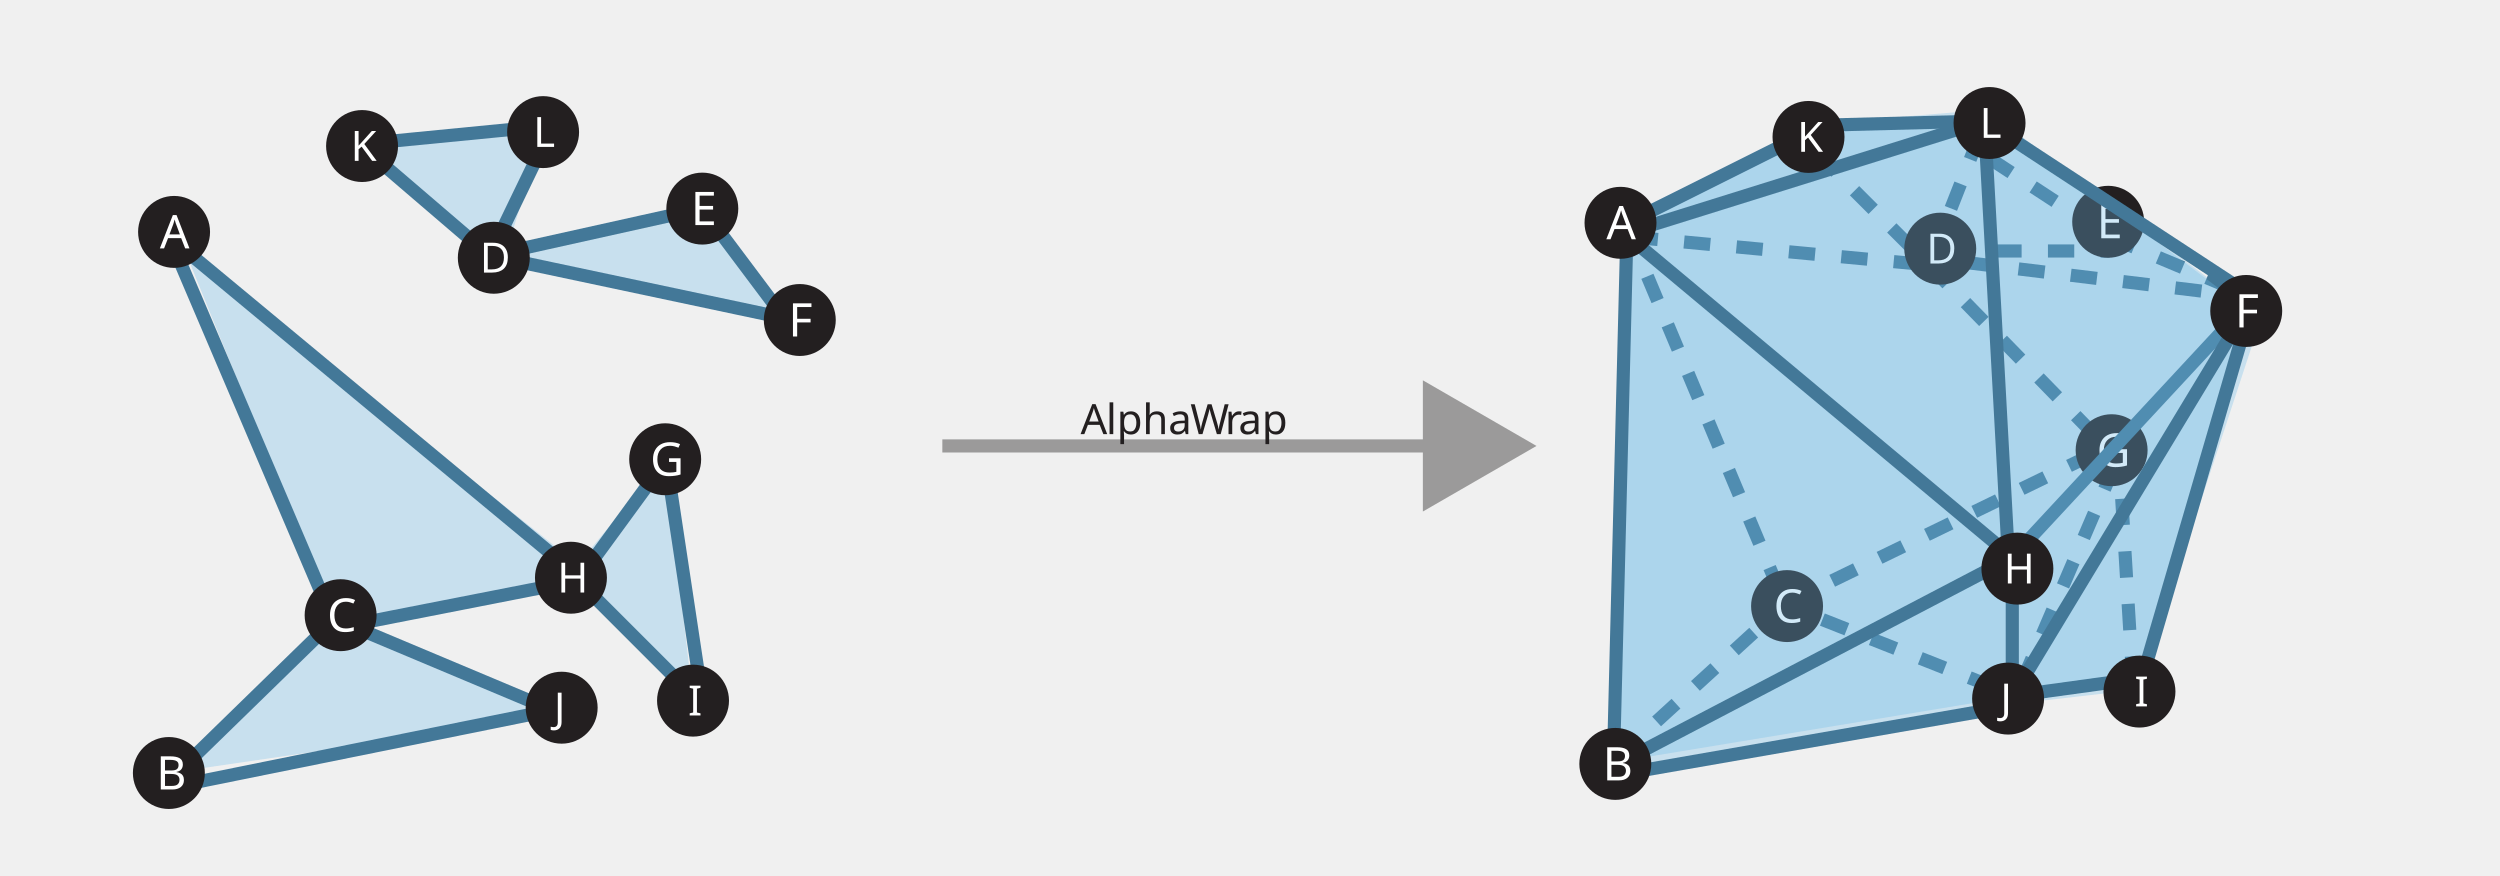
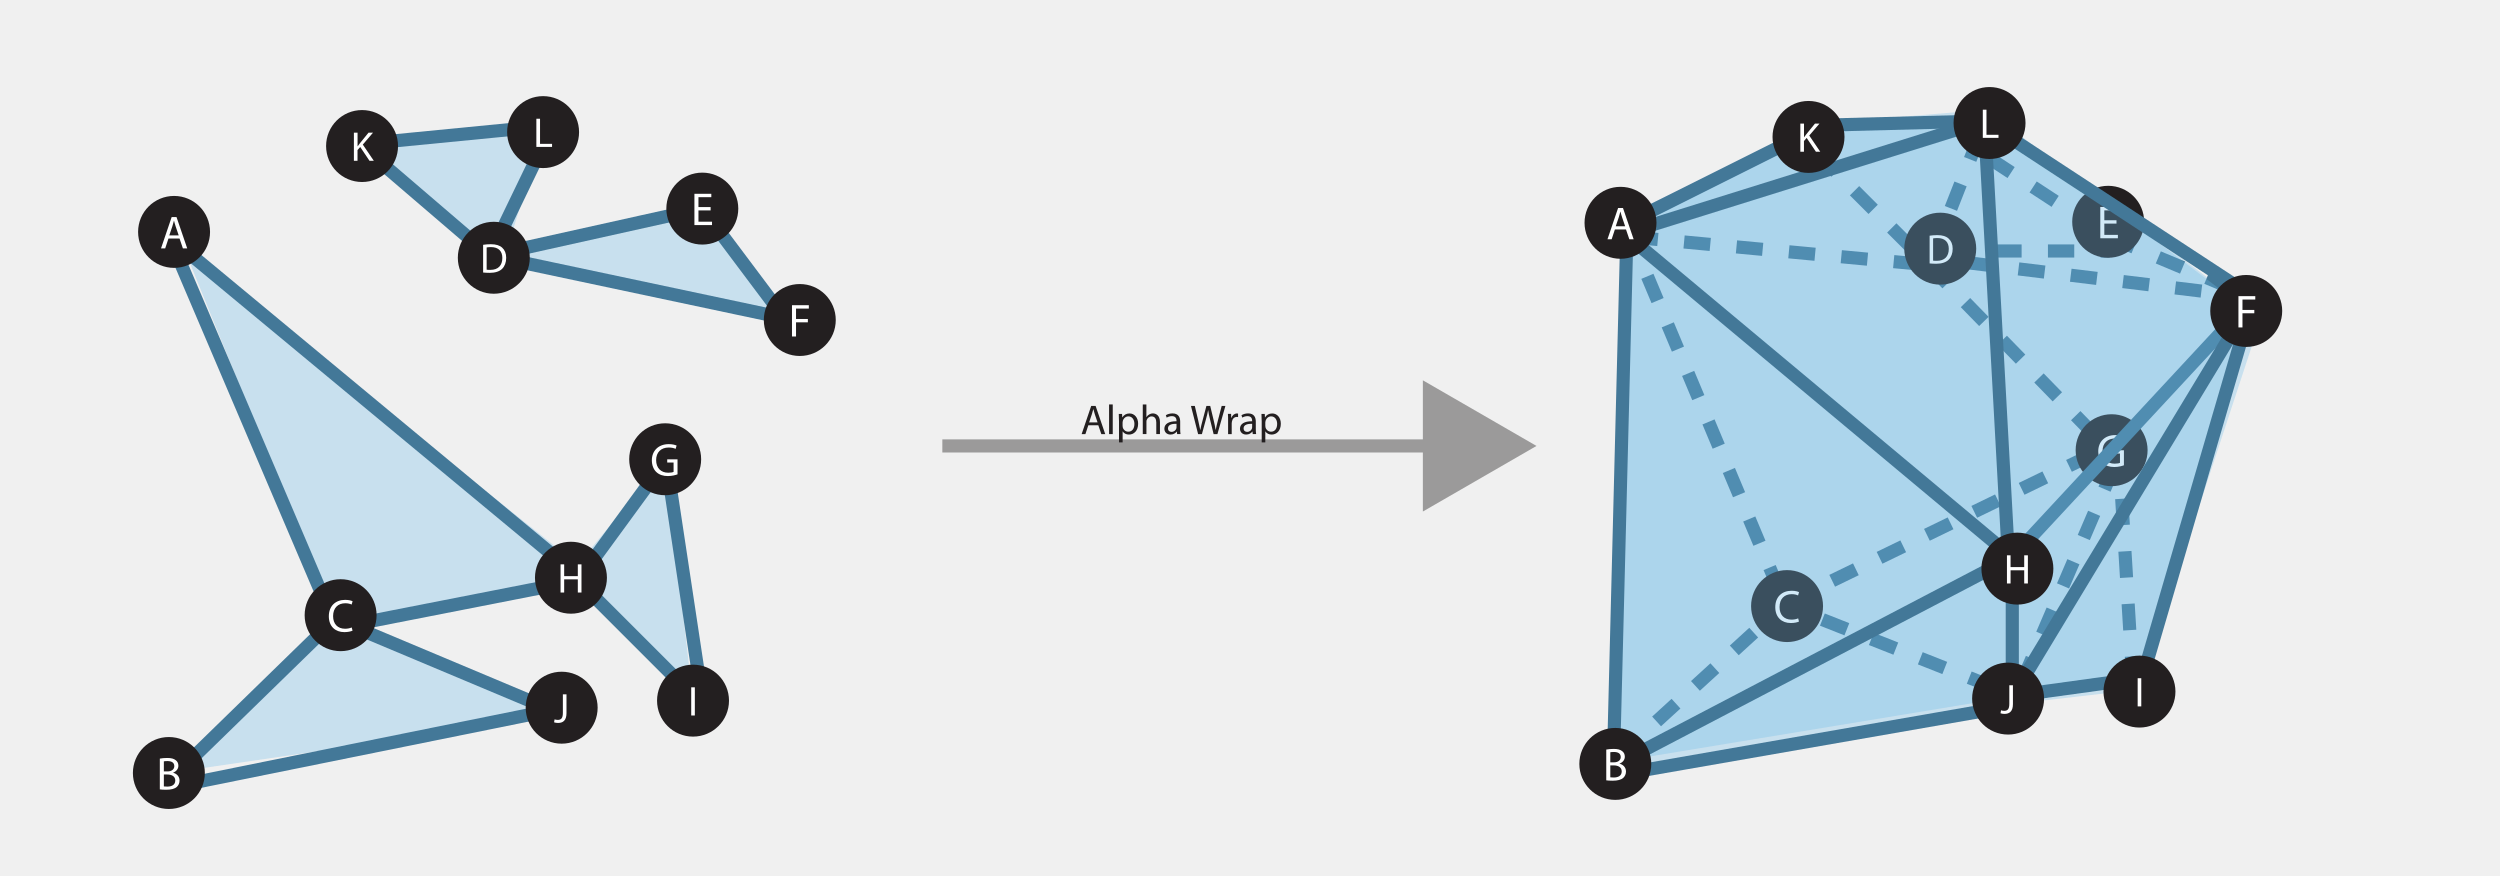
<svg xmlns="http://www.w3.org/2000/svg" id="Shell" viewBox="0 0 538.58 188.6">
  <defs>
    <style>
-       .cls-1, .cls-2 {
-         fill: #fff;
-       }
- 
-       .cls-1, .cls-2, .cls-3 {
-         font-family: MyriadPro-Regular, 'Myriad Pro';
-       }
- 
-       .cls-1, .cls-3 {
-         font-size: 9px;
-       }
- 
-       .cls-4, .cls-3 {
+       .cls-1 {
        fill: #231f20;
      }

-       .cls-5 {
-         letter-spacing: 0em;
-       }
- 
-       .cls-6 {
+       .cls-2 {
        fill: #6dbae7;
        opacity: .31;
      }

+       .cls-3 {
+         fill: #fff;
+       }
+ 
+       .cls-4 {
+         stroke: #9b9a9a;
+       }
+ 
+       .cls-4, .cls-5, .cls-6, .cls-7 {
+         fill: none;
+       }
+ 
+       .cls-4, .cls-6 {
+         stroke-width: 2.83px;
+       }
+ 
+       .cls-4, .cls-6, .cls-7 {
+         stroke-miterlimit: 10;
+       }
+ 
+       .cls-8 {
+         fill: #9b9a9a;
+       }
+ 
+       .cls-6, .cls-7 {
+         stroke: #437898;
+       }
+ 
      .cls-7 {
-         letter-spacing: -.02em;
-       }
- 
-       .cls-8 {
-         stroke: #9b9a9a;
-       }
- 
-       .cls-8, .cls-9 {
-         stroke-width: 2.83px;
-       }
- 
-       .cls-8, .cls-9, .cls-10 {
-         fill: none;
-         stroke-miterlimit: 10;
-       }
- 
-       .cls-11 {
-         fill: #9b9a9a;
-       }
- 
-       .cls-9, .cls-10 {
-         stroke: #437898;
-       }
- 
-       .cls-2 {
-         font-size: 10px;
-       }
- 
-       .cls-10 {
        stroke-dasharray: 5.67;
        stroke-width: 2.83px;
-       }
- 
-       .cls-12 {
-         letter-spacing: -.04em;
-       }
- 
-       .cls-13 {
-         letter-spacing: 0em;
      }
    </style>
  </defs>
  <g>
-     <polyline class="cls-6" points="38.5 50.71 71.76 132.74 36.38 166.53 121.51 154.07 76.51 134.48 124.75 125.57 149.3 150.94 143.3 98.94 124.47 121.58 36.29 51.39" />
-     <polyline class="cls-6" points="78.01 31.57 105.51 55.07 171.49 69.44 150.47 44.61 109.05 54.28 117 28.46" />
-     <line class="cls-9" x1="171.75" y1="72.21" x2="153.75" y2="48.21" />
-     <line class="cls-9" x1="78.01" y1="31.57" x2="106.01" y2="55.57" />
-     <line class="cls-9" x1="118.51" y1="27.07" x2="77.51" y2="31.07" />
-     <line class="cls-9" x1="105.51" y1="55.07" x2="119.51" y2="26.07" />
-     <line class="cls-9" x1="150.51" y1="45.07" x2="105.51" y2="55.07" />
-     <line class="cls-9" x1="171.51" y1="69.07" x2="105.51" y2="55.07" />
-     <line class="cls-9" x1="143.51" y1="99.07" x2="124.51" y2="125.07" />
-     <line class="cls-9" x1="151.51" y1="152.07" x2="143.51" y2="99.07" />
-     <line class="cls-9" x1="124.51" y1="125.07" x2="151.51" y2="152.07" />
-     <line class="cls-9" x1="121.51" y1="154.07" x2="71.51" y2="133.07" />
-     <line class="cls-9" x1="34.51" y1="170.07" x2="118.51" y2="153.07" />
-     <line class="cls-9" x1="73.51" y1="132.07" x2="34.51" y2="170.07" />
-     <line class="cls-9" x1="36.51" y1="51.07" x2="124.51" y2="124.07" />
-     <line class="cls-9" x1="71.51" y1="133.07" x2="36.51" y2="51.07" />
-     <line class="cls-9" x1="124.51" y1="125.07" x2="73.51" y2="135.07" />
-     <circle class="cls-4" cx="37.5" cy="49.96" r="7.75" />
-     <text class="cls-2" transform="translate(34.44 53.51)">
-       <tspan x="0" y="0">A</tspan>
-     </text>
-     <circle class="cls-4" cx="73.38" cy="132.53" r="7.75" />
-     <text class="cls-2" transform="translate(70.48 136.08)">
-       <tspan x="0" y="0">C</tspan>
-     </text>
-     <circle class="cls-4" cx="36.38" cy="166.53" r="7.75" />
-     <text class="cls-2" transform="translate(33.67 170.08)">
-       <tspan x="0" y="0">B</tspan>
-     </text>
-     <circle class="cls-4" cx="106.38" cy="55.53" r="7.75" />
-     <text class="cls-1" transform="translate(103.39 58.72)">
-       <tspan x="0" y="0">D</tspan>
-     </text>
-     <circle class="cls-4" cx="143.3" cy="98.94" r="7.75" />
-     <text class="cls-2" transform="translate(140.07 102.49)">
-       <tspan x="0" y="0">G</tspan>
-     </text>
-     <circle class="cls-4" cx="149.3" cy="150.94" r="7.75" />
-     <text class="cls-1" transform="translate(148.22 154.14)">
-       <tspan x="0" y="0">I</tspan>
-     </text>
-     <circle class="cls-4" cx="172.3" cy="68.94" r="7.75" />
-     <text class="cls-2" transform="translate(169.86 72.49)">
-       <tspan x="0" y="0">F</tspan>
-     </text>
-     <circle class="cls-4" cx="151.3" cy="44.94" r="7.75" />
-     <text class="cls-2" transform="translate(148.84 48.49)">
-       <tspan x="0" y="0">E</tspan>
-     </text>
-     <circle class="cls-4" cx="117" cy="28.46" r="7.75" />
-     <text class="cls-1" transform="translate(114.88 31.65)">
-       <tspan x="0" y="0">L</tspan>
-     </text>
-     <circle class="cls-4" cx="78" cy="31.46" r="7.75" />
-     <text class="cls-1" transform="translate(75.56 34.65)">
-       <tspan x="0" y="0">K</tspan>
-     </text>
-     <circle class="cls-4" cx="121" cy="152.46" r="7.75" />
-     <text class="cls-1" transform="translate(119.34 155.65)">
-       <tspan x="0" y="0">J</tspan>
-     </text>
-     <circle class="cls-4" cx="123" cy="124.46" r="7.75" />
-     <text class="cls-1" transform="translate(120.07 127.65)">
-       <tspan x="0" y="0">H</tspan>
-     </text>
+     <polyline class="cls-2" points="38.5 50.71 71.76 132.74 36.38 166.53 121.51 154.07 76.51 134.48 124.75 125.57 149.3 150.94 143.3 98.94 124.47 121.58 36.29 51.39" />
+     <polyline class="cls-2" points="78.01 31.57 105.51 55.07 171.49 69.44 150.47 44.61 109.05 54.28 117 28.46" />
+     <line class="cls-6" x1="171.75" y1="72.21" x2="153.75" y2="48.21" />
+     <line class="cls-6" x1="78.01" y1="31.57" x2="106.01" y2="55.57" />
+     <line class="cls-6" x1="118.51" y1="27.07" x2="77.51" y2="31.07" />
+     <line class="cls-6" x1="105.51" y1="55.07" x2="119.51" y2="26.07" />
+     <line class="cls-6" x1="150.51" y1="45.07" x2="105.51" y2="55.07" />
+     <line class="cls-6" x1="171.51" y1="69.07" x2="105.51" y2="55.07" />
+     <line class="cls-6" x1="143.51" y1="99.07" x2="124.51" y2="125.07" />
+     <line class="cls-6" x1="151.51" y1="152.07" x2="143.51" y2="99.07" />
+     <line class="cls-6" x1="124.51" y1="125.07" x2="151.51" y2="152.07" />
+     <line class="cls-6" x1="121.51" y1="154.07" x2="71.51" y2="133.07" />
+     <line class="cls-6" x1="34.51" y1="170.07" x2="118.51" y2="153.07" />
+     <line class="cls-6" x1="73.51" y1="132.07" x2="34.51" y2="170.07" />
+     <line class="cls-6" x1="36.51" y1="51.07" x2="124.51" y2="124.07" />
+     <line class="cls-6" x1="71.51" y1="133.07" x2="36.51" y2="51.07" />
+     <line class="cls-6" x1="124.51" y1="125.07" x2="73.51" y2="135.07" />
+     <g>
+       <circle class="cls-1" cx="37.5" cy="49.96" r="7.75" />
+       <path class="cls-3" d="M36.29,51.39l-.7,2.12h-.9l2.29-6.74h1.05l2.3,6.74h-.93l-.72-2.12h-2.39ZM38.5,50.71l-.66-1.94c-.15-.44-.25-.84-.35-1.23h-.02c-.1.4-.21.81-.34,1.22l-.66,1.95h2.03Z" />
+     </g>
+     <g>
+       <circle class="cls-1" cx="73.38" cy="132.53" r="7.75" />
+       <path class="cls-3" d="M75.95,135.86c-.32.16-.96.32-1.78.32-1.9,0-3.33-1.2-3.33-3.41s1.43-3.54,3.52-3.54c.84,0,1.37.18,1.6.3l-.21.71c-.33-.16-.8-.28-1.36-.28-1.58,0-2.63,1.01-2.63,2.78,0,1.65.95,2.71,2.59,2.71.53,0,1.07-.11,1.42-.28l.18.69Z" />
+     </g>
+     <g>
+       <circle class="cls-1" cx="36.38" cy="166.53" r="7.75" />
+       <path class="cls-3" d="M34.43,163.43c.38-.08.98-.14,1.59-.14.87,0,1.43.15,1.85.49.35.26.56.66.56,1.19,0,.65-.43,1.22-1.14,1.48v.02c.64.16,1.39.69,1.39,1.69,0,.58-.23,1.02-.57,1.35-.47.43-1.23.63-2.33.63-.6,0-1.06-.04-1.35-.08v-6.63ZM35.3,166.19h.79c.92,0,1.46-.48,1.46-1.13,0-.79-.6-1.1-1.48-1.1-.4,0-.63.03-.77.06v2.17ZM35.3,169.42c.17.03.42.04.73.04.9,0,1.73-.33,1.73-1.31,0-.92-.79-1.3-1.74-1.3h-.72v2.57Z" />
+     </g>
+     <g>
+       <circle class="cls-1" cx="106.38" cy="55.53" r="7.75" />
+       <path class="cls-3" d="M104.07,52.74c.48-.07,1.04-.13,1.67-.13,1.12,0,1.93.26,2.46.76.54.5.85,1.2.85,2.18s-.31,1.8-.87,2.36c-.57.57-1.5.87-2.68.87-.56,0-1.03-.03-1.42-.07v-5.97ZM104.85,58.1c.2.04.49.04.79.04,1.67,0,2.58-.94,2.58-2.57,0-1.43-.8-2.34-2.46-2.34-.41,0-.71.04-.92.08v4.79Z" />
+     </g>
+     <g>
+       <circle class="cls-1" cx="143.3" cy="98.94" r="7.75" />
+       <path class="cls-3" d="M145.96,102.19c-.39.14-1.16.37-2.07.37-1.02,0-1.86-.26-2.52-.89-.58-.56-.94-1.46-.94-2.51,0-2.01,1.39-3.48,3.65-3.48.78,0,1.39.17,1.68.31l-.21.71c-.36-.16-.81-.29-1.49-.29-1.64,0-2.71,1.02-2.71,2.71s1.03,2.72,2.6,2.72c.57,0,.96-.08,1.16-.18v-2.01h-1.37v-.7h2.22v3.24Z" />
+     </g>
+     <g>
+       <circle class="cls-1" cx="149.3" cy="150.94" r="7.75" />
+       <path class="cls-3" d="M149.69,148.07v6.07h-.78v-6.07h.78Z" />
+     </g>
+     <g>
+       <circle class="cls-1" cx="172.3" cy="68.94" r="7.75" />
+       <path class="cls-3" d="M170.62,65.75h3.63v.73h-2.76v2.24h2.55v.72h-2.55v3.05h-.87v-6.74Z" />
+     </g>
+     <g>
+       <circle class="cls-1" cx="151.3" cy="44.94" r="7.75" />
+       <path class="cls-3" d="M153.09,45.33h-2.62v2.43h2.92v.73h-3.79v-6.74h3.64v.73h-2.77v2.13h2.62v.72Z" />
+     </g>
+     <g>
+       <circle class="cls-1" cx="117" cy="28.46" r="7.75" />
+       <path class="cls-3" d="M115.56,25.58h.78v5.41h2.59v.66h-3.38v-6.07Z" />
+     </g>
+     <g>
+       <circle class="cls-1" cx="78" cy="31.46" r="7.75" />
+       <path class="cls-3" d="M76.25,28.58h.78v2.93h.03c.16-.23.32-.45.48-.65l1.85-2.28h.97l-2.2,2.57,2.37,3.49h-.93l-2-2.98-.58.67v2.31h-.78v-6.07Z" />
+     </g>
+     <g>
+       <circle class="cls-1" cx="121" cy="152.46" r="7.75" />
+       <path class="cls-3" d="M121.26,149.58h.78v4.06c0,1.61-.79,2.11-1.84,2.11-.29,0-.64-.06-.84-.14l.12-.64c.16.06.4.12.66.12.7,0,1.12-.31,1.12-1.5v-4Z" />
+     </g>
+     <g>
+       <circle class="cls-1" cx="123" cy="124.46" r="7.75" />
+       <path class="cls-3" d="M121.54,121.58v2.54h2.94v-2.54h.79v6.07h-.79v-2.84h-2.94v2.84h-.78v-6.07h.78Z" />
+     </g>
  </g>
  <g>
    <g>
-       <line class="cls-8" x1="203.01" y1="96.07" x2="310.67" y2="96.07" />
-       <polygon class="cls-11" points="306.53 110.2 331.01 96.07 306.53 81.93 306.53 110.2" />
-     </g>
-     <text class="cls-3" transform="translate(232.79 93.52)">
-       <tspan class="cls-13" x="0" y="0">A</tspan>
-       <tspan x="5.48" y="0">lpha</tspan>
-       <tspan class="cls-12" x="22.06" y="0"> </tspan>
-       <tspan class="cls-7" x="23.64" y="0">W</tspan>
-       <tspan class="cls-5" x="31.11" y="0">r</tspan>
-       <tspan x="34.01" y="0">ap</tspan>
-     </text>
+       <line class="cls-4" x1="203.01" y1="96.07" x2="310.67" y2="96.07" />
+       <polygon class="cls-8" points="306.53 110.2 331.01 96.07 306.53 81.93 306.53 110.2" />
+     </g>
+     <g>
+       <rect class="cls-5" x="207.05" y="87.13" width="94.96" height="17.93" />
+       <path class="cls-1" d="M234.46,91.61l-.63,1.91h-.81l2.06-6.07h.95l2.07,6.07h-.84l-.65-1.91h-2.15ZM236.45,91l-.59-1.75c-.13-.4-.22-.76-.31-1.11h-.02c-.09.36-.19.73-.31,1.1l-.59,1.76h1.83Z" />
+       <path class="cls-1" d="M238.93,87.13h.79v6.39h-.79v-6.39Z" />
+       <path class="cls-1" d="M241.06,90.59c0-.56-.02-1.01-.04-1.42h.71l.04.75h.02c.32-.53.84-.85,1.55-.85,1.05,0,1.85.89,1.85,2.21,0,1.57-.95,2.34-1.98,2.34-.58,0-1.08-.25-1.34-.68h-.02v2.37h-.78v-4.72ZM241.84,91.75c0,.12.02.23.04.32.14.55.62.93,1.19.93.84,0,1.32-.68,1.32-1.68,0-.87-.46-1.62-1.3-1.62-.54,0-1.04.39-1.2.98-.03.1-.05.22-.05.32v.75Z" />
+       <path class="cls-1" d="M246.18,87.13h.79v2.72h.02c.13-.22.32-.42.57-.56.23-.13.51-.23.81-.23.58,0,1.52.36,1.52,1.86v2.59h-.79v-2.5c0-.7-.26-1.3-1.01-1.3-.51,0-.92.36-1.06.79-.05.11-.05.23-.05.38v2.63h-.79v-6.39Z" />
+       <path class="cls-1" d="M253.59,93.52l-.06-.55h-.03c-.24.34-.71.65-1.33.65-.88,0-1.33-.62-1.33-1.25,0-1.05.94-1.63,2.62-1.62v-.09c0-.36-.1-1.01-.99-1.01-.41,0-.83.13-1.13.32l-.18-.52c.36-.23.88-.39,1.43-.39,1.33,0,1.66.91,1.66,1.78v1.63c0,.38.02.75.07,1.04h-.72ZM253.47,91.3c-.86-.02-1.85.14-1.85.98,0,.51.34.76.75.76.57,0,.93-.36,1.05-.73.03-.08.04-.17.04-.25v-.76Z" />
+       <path class="cls-1" d="M258.11,93.52l-1.54-6.07h.83l.72,3.07c.18.76.34,1.51.45,2.1h.02c.1-.6.29-1.32.5-2.11l.81-3.06h.82l.74,3.08c.17.72.33,1.44.42,2.08h.02c.13-.67.3-1.34.49-2.1l.8-3.06h.8l-1.72,6.07h-.82l-.77-3.16c-.19-.77-.32-1.37-.4-1.98h-.02c-.11.6-.24,1.2-.47,1.98l-.86,3.16h-.82Z" />
+       <path class="cls-1" d="M264.57,90.52c0-.51,0-.95-.04-1.36h.69l.03.86h.04c.2-.59.68-.95,1.21-.95.09,0,.15,0,.22.03v.75c-.08-.02-.16-.03-.27-.03-.56,0-.96.42-1.06,1.02-.02.11-.04.23-.04.37v2.32h-.78v-3Z" />
+       <path class="cls-1" d="M269.88,93.52l-.06-.55h-.03c-.24.34-.71.65-1.33.65-.88,0-1.33-.62-1.33-1.25,0-1.05.94-1.63,2.62-1.62v-.09c0-.36-.1-1.01-.99-1.01-.41,0-.83.13-1.13.32l-.18-.52c.36-.23.88-.39,1.43-.39,1.33,0,1.66.91,1.66,1.78v1.63c0,.38.02.75.07,1.04h-.72ZM269.76,91.3c-.86-.02-1.85.14-1.85.98,0,.51.34.76.75.76.57,0,.93-.36,1.05-.73.03-.08.04-.17.04-.25v-.76Z" />
+       <path class="cls-1" d="M271.8,90.59c0-.56-.02-1.01-.04-1.42h.71l.04.75h.02c.32-.53.84-.85,1.55-.85,1.05,0,1.85.89,1.85,2.21,0,1.57-.95,2.34-1.98,2.34-.58,0-1.08-.25-1.34-.68h-.02v2.37h-.78v-4.72ZM272.59,91.75c0,.12.02.23.04.32.14.55.62.93,1.19.93.84,0,1.32-.68,1.32-1.68,0-.87-.46-1.62-1.3-1.62-.54,0-1.04.39-1.2.98-.03.1-.05.22-.05.32v.75Z" />
+     </g>
  </g>
  <g>
-     <polygon class="cls-6" points="347.7 164.23 349.45 46.81 391.97 26.63 427.95 23.63 485.65 67.49 459.51 147.07 433.51 150.07 347.7 164.23" />
-     <line class="cls-10" x1="348.51" y1="163.07" x2="383.51" y2="131.07" />
-     <line class="cls-10" x1="350.51" y1="49.07" x2="384.51" y2="130.07" />
-     <line class="cls-10" x1="429.51" y1="148.07" x2="386.51" y2="131.07" />
-     <line class="cls-10" x1="459.51" y1="147.07" x2="456.51" y2="98.07" />
-     <line class="cls-10" x1="435.51" y1="147.07" x2="456.51" y2="98.07" />
-     <line class="cls-10" x1="384.51" y1="130.07" x2="452.51" y2="97.07" />
-     <line class="cls-10" x1="415.51" y1="57.07" x2="454.51" y2="97.07" />
-     <line class="cls-10" x1="351.51" y1="51.07" x2="415.51" y2="57.07" />
-     <line class="cls-10" x1="391.51" y1="33.07" x2="415.51" y2="57.07" />
-     <line class="cls-10" x1="426.51" y1="29.07" x2="415.51" y2="57.07" />
-     <line class="cls-10" x1="485.51" y1="64.07" x2="419.51" y2="56.07" />
-     <line class="cls-10" x1="454.51" y1="51.07" x2="485.51" y2="64.07" />
-     <line class="cls-10" x1="428.51" y1="34.07" x2="454.51" y2="51.07" />
-     <line class="cls-10" x1="418.51" y1="54.07" x2="454.51" y2="54.07" />
-     <circle class="cls-4" cx="454.17" cy="47.78" r="7.75" />
-     <text class="cls-2" transform="translate(451.71 51.33)">
-       <tspan x="0" y="0">E</tspan>
-     </text>
-     <circle class="cls-4" cx="454.91" cy="96.99" r="7.75" />
-     <text class="cls-2" transform="translate(451.68 100.54)">
-       <tspan x="0" y="0">G</tspan>
-     </text>
-     <line class="cls-9" x1="433.51" y1="120.07" x2="485.51" y2="64.07" />
-     <circle class="cls-4" cx="384.99" cy="130.57" r="7.75" />
-     <text class="cls-2" transform="translate(382.09 134.12)">
-       <tspan x="0" y="0">C</tspan>
-     </text>
-     <circle class="cls-4" cx="417.99" cy="53.57" r="7.75" />
-     <text class="cls-1" transform="translate(415 56.77)">
-       <tspan x="0" y="0">D</tspan>
-     </text>
-     <polygon class="cls-6" points="349.01 165.7 350.75 48.28 393.28 28.09 429.26 25.09 486.96 68.95 460.81 148.53 434.81 151.53 349.01 165.7" />
-     <line class="cls-9" x1="427.51" y1="26.07" x2="485.51" y2="64.07" />
-     <line class="cls-9" x1="350.51" y1="49.07" x2="347.51" y2="167.07" />
-     <line class="cls-9" x1="433.51" y1="152.07" x2="347.51" y2="167.07" />
-     <line class="cls-9" x1="433.51" y1="122.07" x2="433.51" y2="152.07" />
-     <line class="cls-9" x1="347.51" y1="165.07" x2="433.51" y2="120.07" />
-     <line class="cls-9" x1="348.51" y1="49.07" x2="433.51" y2="120.07" />
-     <line class="cls-9" x1="461.51" y1="146.07" x2="432.51" y2="150.07" />
-     <line class="cls-9" x1="485.51" y1="64.07" x2="461.51" y2="146.07" />
-     <line class="cls-9" x1="433.51" y1="150.07" x2="485.51" y2="64.07" />
-     <line class="cls-9" x1="347.51" y1="51.07" x2="427.51" y2="26.07" />
-     <line class="cls-9" x1="432.51" y1="117.07" x2="427.51" y2="26.07" />
-     <line class="cls-9" x1="348.51" y1="49.07" x2="388.51" y2="29.07" />
-     <line class="cls-9" x1="427.51" y1="26.07" x2="388.51" y2="27.07" />
-     <circle class="cls-4" cx="349.11" cy="48" r="7.75" />
-     <text class="cls-2" transform="translate(346.05 51.55)">
-       <tspan x="0" y="0">A</tspan>
-     </text>
-     <circle class="cls-4" cx="347.99" cy="164.57" r="7.75" />
-     <text class="cls-2" transform="translate(345.28 168.12)">
-       <tspan x="0" y="0">B</tspan>
-     </text>
-     <circle class="cls-4" cx="460.91" cy="148.99" r="7.75" />
-     <text class="cls-1" transform="translate(459.83 152.18)">
-       <tspan x="0" y="0">I</tspan>
-     </text>
-     <circle class="cls-4" cx="483.91" cy="66.99" r="7.75" />
-     <text class="cls-2" transform="translate(481.47 70.54)">
-       <tspan x="0" y="0">F</tspan>
-     </text>
-     <circle class="cls-4" cx="428.61" cy="26.5" r="7.75" />
-     <text class="cls-1" transform="translate(426.49 29.7)">
-       <tspan x="0" y="0">L</tspan>
-     </text>
-     <circle class="cls-4" cx="389.61" cy="29.5" r="7.75" />
-     <text class="cls-1" transform="translate(387.17 32.7)">
-       <tspan x="0" y="0">K</tspan>
-     </text>
-     <circle class="cls-4" cx="432.61" cy="150.5" r="7.75" />
-     <text class="cls-1" transform="translate(430.95 153.7)">
-       <tspan x="0" y="0">J</tspan>
-     </text>
-     <circle class="cls-4" cx="434.61" cy="122.5" r="7.75" />
-     <text class="cls-1" transform="translate(431.68 125.7)">
-       <tspan x="0" y="0">H</tspan>
-     </text>
+     <polygon class="cls-2" points="347.7 164.23 349.45 46.81 391.97 26.63 427.95 23.63 485.65 67.49 459.51 147.07 433.51 150.07 347.7 164.23" />
+     <line class="cls-7" x1="348.51" y1="163.07" x2="383.51" y2="131.07" />
+     <line class="cls-7" x1="350.51" y1="49.07" x2="384.51" y2="130.07" />
+     <line class="cls-7" x1="429.51" y1="148.07" x2="386.51" y2="131.07" />
+     <line class="cls-7" x1="459.51" y1="147.07" x2="456.51" y2="98.07" />
+     <line class="cls-7" x1="435.51" y1="147.07" x2="456.51" y2="98.07" />
+     <line class="cls-7" x1="384.51" y1="130.07" x2="452.51" y2="97.07" />
+     <line class="cls-7" x1="415.51" y1="57.07" x2="454.51" y2="97.07" />
+     <line class="cls-7" x1="351.51" y1="51.07" x2="415.51" y2="57.07" />
+     <line class="cls-7" x1="391.51" y1="33.07" x2="415.51" y2="57.07" />
+     <line class="cls-7" x1="426.51" y1="29.07" x2="415.51" y2="57.07" />
+     <line class="cls-7" x1="485.51" y1="64.07" x2="419.51" y2="56.07" />
+     <line class="cls-7" x1="454.51" y1="51.07" x2="485.51" y2="64.07" />
+     <line class="cls-7" x1="428.51" y1="34.07" x2="454.51" y2="51.07" />
+     <line class="cls-7" x1="418.51" y1="54.07" x2="454.51" y2="54.07" />
+     <g>
+       <circle class="cls-1" cx="454.17" cy="47.78" r="7.75" />
+       <path class="cls-3" d="M455.96,48.17h-2.62v2.43h2.92v.73h-3.79v-6.74h3.64v.73h-2.77v2.13h2.62v.72Z" />
+     </g>
+     <g>
+       <circle class="cls-1" cx="454.91" cy="96.99" r="7.75" />
+       <path class="cls-3" d="M457.56,100.24c-.39.14-1.16.37-2.07.37-1.02,0-1.86-.26-2.52-.89-.58-.56-.94-1.46-.94-2.51,0-2.01,1.39-3.48,3.65-3.48.78,0,1.39.17,1.68.31l-.21.71c-.36-.16-.81-.29-1.49-.29-1.64,0-2.71,1.02-2.71,2.71s1.03,2.72,2.6,2.72c.57,0,.96-.08,1.16-.18v-2.01h-1.37v-.7h2.22v3.24Z" />
+     </g>
+     <line class="cls-6" x1="433.51" y1="120.07" x2="485.51" y2="64.07" />
+     <g>
+       <circle class="cls-1" cx="384.99" cy="130.57" r="7.75" />
+       <path class="cls-3" d="M387.56,133.9c-.32.16-.96.32-1.78.32-1.9,0-3.33-1.2-3.33-3.41s1.43-3.54,3.52-3.54c.84,0,1.37.18,1.6.3l-.21.71c-.33-.16-.8-.28-1.36-.28-1.58,0-2.63,1.01-2.63,2.78,0,1.65.95,2.71,2.59,2.71.53,0,1.07-.11,1.42-.28l.18.69Z" />
+     </g>
+     <g>
+       <circle class="cls-1" cx="417.99" cy="53.57" r="7.75" />
+       <path class="cls-3" d="M415.68,50.78c.48-.07,1.04-.13,1.67-.13,1.13,0,1.93.26,2.46.76.54.5.86,1.2.86,2.18s-.31,1.8-.87,2.36c-.57.57-1.5.87-2.68.87-.56,0-1.03-.03-1.42-.07v-5.97ZM416.46,56.15c.2.04.49.04.79.04,1.67,0,2.58-.94,2.58-2.57,0-1.43-.8-2.34-2.46-2.34-.41,0-.71.04-.92.08v4.79Z" />
+     </g>
+     <polygon class="cls-2" points="349.01 165.7 350.75 48.28 393.28 28.09 429.26 25.09 486.96 68.95 460.81 148.53 434.81 151.53 349.01 165.7" />
+     <line class="cls-6" x1="427.51" y1="26.07" x2="485.51" y2="64.07" />
+     <line class="cls-6" x1="350.51" y1="49.07" x2="347.51" y2="167.07" />
+     <line class="cls-6" x1="433.51" y1="152.07" x2="347.51" y2="167.07" />
+     <line class="cls-6" x1="433.51" y1="122.07" x2="433.51" y2="152.07" />
+     <line class="cls-6" x1="347.51" y1="165.07" x2="433.51" y2="120.07" />
+     <line class="cls-6" x1="348.51" y1="49.07" x2="433.51" y2="120.07" />
+     <line class="cls-6" x1="461.51" y1="146.07" x2="432.51" y2="150.07" />
+     <line class="cls-6" x1="485.51" y1="64.07" x2="461.51" y2="146.07" />
+     <line class="cls-6" x1="433.51" y1="150.07" x2="485.51" y2="64.07" />
+     <line class="cls-6" x1="347.51" y1="51.07" x2="427.51" y2="26.07" />
+     <line class="cls-6" x1="432.51" y1="117.07" x2="427.51" y2="26.07" />
+     <line class="cls-6" x1="348.51" y1="49.07" x2="388.51" y2="29.07" />
+     <line class="cls-6" x1="427.51" y1="26.07" x2="388.51" y2="27.07" />
+     <g>
+       <circle class="cls-1" cx="349.11" cy="48" r="7.75" />
+       <path class="cls-3" d="M347.9,49.43l-.7,2.12h-.9l2.29-6.74h1.05l2.3,6.74h-.93l-.72-2.12h-2.39ZM350.11,48.75l-.66-1.94c-.15-.44-.25-.84-.35-1.23h-.02c-.1.4-.21.81-.34,1.22l-.66,1.95h2.03Z" />
+     </g>
+     <g>
+       <circle class="cls-1" cx="347.99" cy="164.57" r="7.75" />
+       <path class="cls-3" d="M346.04,161.48c.38-.08.98-.14,1.59-.14.87,0,1.43.15,1.85.49.35.26.56.66.56,1.19,0,.65-.43,1.22-1.14,1.48v.02c.64.16,1.39.69,1.39,1.69,0,.58-.23,1.02-.57,1.35-.47.43-1.23.63-2.33.63-.6,0-1.06-.04-1.35-.08v-6.63ZM346.91,164.23h.79c.92,0,1.46-.48,1.46-1.13,0-.79-.6-1.1-1.48-1.1-.4,0-.63.03-.77.06v2.17ZM346.91,167.46c.17.03.42.04.73.04.9,0,1.73-.33,1.73-1.31,0-.92-.79-1.3-1.74-1.3h-.72v2.57Z" />
+     </g>
+     <g>
+       <circle class="cls-1" cx="460.91" cy="148.99" r="7.75" />
+       <path class="cls-3" d="M461.3,146.11v6.07h-.78v-6.07h.78Z" />
+     </g>
+     <g>
+       <circle class="cls-1" cx="483.91" cy="66.99" r="7.75" />
+       <path class="cls-3" d="M482.23,63.8h3.63v.73h-2.76v2.24h2.55v.72h-2.55v3.05h-.87v-6.74Z" />
+     </g>
+     <g>
+       <circle class="cls-1" cx="428.61" cy="26.5" r="7.75" />
+       <path class="cls-3" d="M427.17,23.63h.78v5.41h2.59v.66h-3.38v-6.07Z" />
+     </g>
+     <g>
+       <circle class="cls-1" cx="389.61" cy="29.5" r="7.75" />
+       <path class="cls-3" d="M387.86,26.63h.78v2.93h.03c.16-.23.32-.45.48-.65l1.85-2.28h.97l-2.2,2.57,2.37,3.49h-.93l-2-2.98-.58.67v2.31h-.78v-6.07Z" />
+     </g>
+     <g>
+       <circle class="cls-1" cx="432.61" cy="150.5" r="7.75" />
+       <path class="cls-3" d="M432.87,147.63h.78v4.06c0,1.61-.79,2.11-1.84,2.11-.29,0-.64-.06-.84-.14l.12-.64c.16.06.4.12.66.12.7,0,1.12-.31,1.12-1.5v-4Z" />
+     </g>
+     <g>
+       <circle class="cls-1" cx="434.61" cy="122.5" r="7.75" />
+       <path class="cls-3" d="M433.14,119.63v2.54h2.94v-2.54h.79v6.07h-.79v-2.84h-2.94v2.84h-.78v-6.07h.78Z" />
+     </g>
  </g>
</svg>
